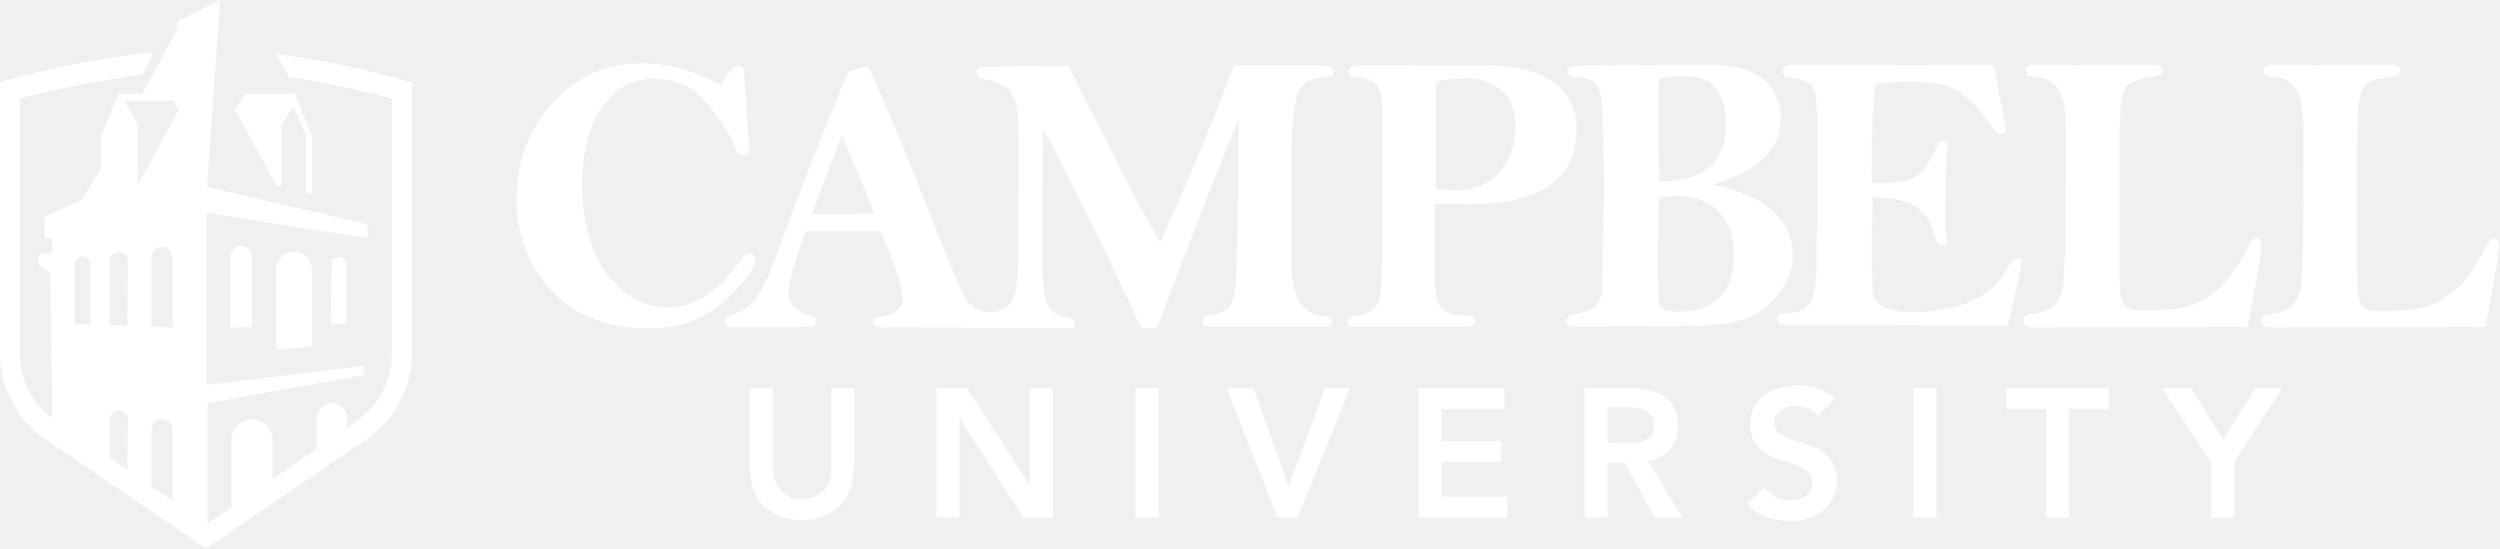
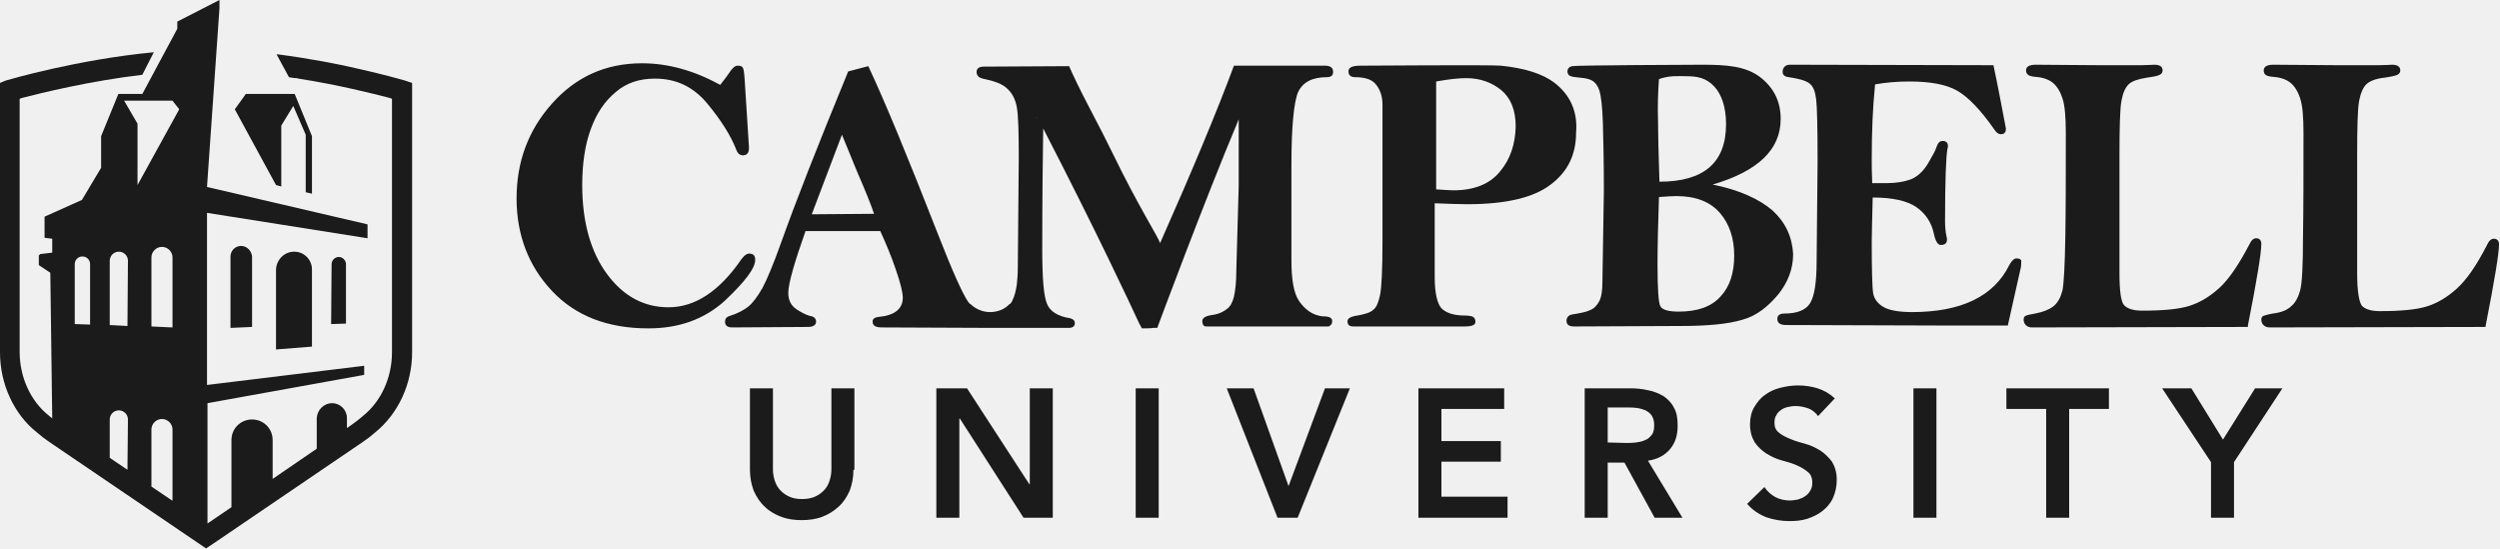
- <svg xmlns="http://www.w3.org/2000/svg" version="1.1" id="Layer_1" x="0px" y="0px" viewBox="0 0 521.5 114.4" style="enable-background:new 0 0 521.5 114.4;" xml:space="preserve">
-   <style type="text/css">
- 	.st0{fill:#FFFFFF;}
- </style>
-   <g>
-     <path class="st0" d="M518.7,68.2c-6.9,0-44.8,0.1-45.1,0.1c-1,0-1.7-0.7-1.7-1.6c0-0.4,0.1-0.6,0.4-0.8c0.3-0.1,0.9-0.3,2-0.5   c1.7-0.2,3-0.7,3.8-1.5c0.9-0.7,1.5-1.9,1.9-3.3c0.4-1.5,0.6-5.2,0.6-11.3c0.1-6,0.1-13.2,0.1-21.6c0-3.3-0.2-5.7-0.7-7.2   s-1.2-2.6-2.1-3.3s-2.2-1.1-3.8-1.2c-1.2-0.1-1.7-0.5-1.7-1.3s0.7-1.2,2-1.2l13.3,0.1h8.8c1.3,0,2.3-0.1,2.7-0.1   c1.1,0,1.7,0.4,1.7,1.2c0,0.4-0.2,0.7-0.6,0.9s-1.3,0.4-2.7,0.6c-1.8,0.2-3.1,0.7-3.8,1.4s-1.2,1.9-1.5,3.5   c-0.3,1.7-0.4,5.4-0.4,11.3V57c0,3.8,0.4,6,1,6.8c0.7,0.7,1.9,1.1,3.7,1.1c4.4,0,7.7-0.3,9.9-1s4.2-1.9,6.2-3.7   c2-1.8,4.1-4.8,6.3-9.1c0.4-0.9,0.9-1.3,1.4-1.3c0.7,0,1.1,0.4,1.1,1.2c0,1.8-0.9,7.4-2.8,17" />
-     <path class="st0" d="M324.3,17.2c-2.4-1.8-6.1-3-11.1-3.5c-1.9-0.2-29.2,0-29.2,0c-1.7,0-2.6,0.3-2.6,1.2c0,0.8,0.5,1.2,1.4,1.2   c2.1,0,3.6,0.5,4.4,1.6c0.8,1,1.3,2.4,1.3,4.1v12.7v15.9c0,6-0.2,9.7-0.5,11.1s-0.7,2.6-1.4,3.1c-0.6,0.6-1.7,0.9-3.2,1.2   c-1.5,0.2-2.2,0.6-2.2,1.2c0,0.8,0.4,1.1,1.3,1.1h23.1c1.6,0,2.3-0.3,2.3-1c0-0.5-0.2-0.8-0.5-1s-1.1-0.3-2.4-0.3   c-1.9-0.1-3.3-0.6-4.2-1.5c-0.9-1-1.4-3.3-1.4-6.5V42.4c2.6,0.1,4.9,0.2,6.8,0.2c8.1,0,13.9-1.4,17.4-4.1c3.6-2.7,5.3-6.3,5.3-10.8   C329.3,23.2,327.6,19.7,324.3,17.2 M313,35.8c-2.1,2.6-5.4,3.9-9.7,3.9c-0.8,0-2-0.1-3.6-0.2V17c2.7-0.5,4.8-0.7,6.3-0.7   c2.9,0,5.3,0.9,7.3,2.5c2,1.7,3,4.2,3,7.6C316.2,30.1,315.2,33.2,313,35.8" />
-     <path class="st0" d="M369.9,43.9c-2.8-2.4-7-4.3-12.5-5.4c9.5-2.8,14.2-7.3,14.2-13.7c0-3.7-1.5-6.6-4.4-8.8   c-3-2.2-6.9-2.5-11.9-2.5c-1.7,0-26.5,0.1-27.2,0.3c-0.6,0.1-1,0.5-1,1.1c0,0.4,0.2,0.8,0.5,0.9c0.3,0.2,1,0.3,2.1,0.4   c1.2,0.1,2.1,0.3,2.7,0.7s1.1,1.1,1.4,2.1s0.6,3.3,0.7,6.8s0.2,8.2,0.2,14.1l-0.3,18.8c0,1.9-0.2,3.3-0.7,4.2s-1.1,1.5-1.9,1.8   c-0.8,0.4-2,0.6-3.7,0.9c-0.8,0.1-1.2,0.7-1.2,1.3c0,0.8,0.5,1.2,1.6,1.2c0.5,0,20.9-0.1,22.2-0.1c5.6,0,9.9-0.4,12.9-1.3   c3-0.8,5.4-2.8,7.5-5.3c2-2.5,3.1-5.3,3.1-8.4C374,49.4,372.6,46.4,369.9,43.9 M346.2,16.5c2.2-0.8,4.1-0.6,5.7-0.6   c2.2,0,4.1,0.3,5.8,2.1c1.6,1.7,2.5,4.4,2.5,7.9c0,8-4.6,12-13.9,12c-0.2-6-0.3-10.3-0.3-12.8C345.9,22.1,346,19.2,346.2,16.5    M359,61.9c-1.9,2.1-4.8,3.1-8.7,3.1c-2.2,0-3.4-0.4-3.8-1.1s-0.6-3.6-0.6-8.6c0-3.8,0.1-8.5,0.3-14.2c1.5-0.1,2.8-0.2,3.6-0.2   c4.1,0,7.1,1.2,9.1,3.5s3,5.3,3,8.9S361,59.8,359,61.9" />
-     <path class="st0" d="M420.8,53.9c-0.5,0-1,0.5-1.5,1.4c-3.2,6.5-10,9.8-20.3,9.8c-2.8,0-4.9-0.4-6-1.1c-1.2-0.7-1.9-1.7-2.1-2.8   c-0.2-1.2-0.3-4.8-0.3-11c0-1.4,0.1-4.4,0.2-9c4.2,0,7.2,0.7,9.1,2s3.2,3.2,3.7,5.7c0.3,1.4,0.8,2.2,1.4,2.2c0.9,0,1.3-0.4,1.3-1.1   c0-0.2,0-0.4-0.1-0.7c-0.2-0.9-0.3-2-0.3-3.2c0-8.4,0.2-13.4,0.5-15.1c0.1-0.2,0.1-0.5,0.1-0.6c0-0.6-0.4-1-1.1-1   c-0.6,0-1,0.4-1.3,1.3c-0.1,0.5-0.7,1.6-1.7,3.3s-2.2,2.8-3.6,3.4c-1.4,0.5-3.1,0.8-5,0.8h-3.1c-0.1-2.3-0.1-3.9-0.1-4.9   c0-5.7,0.2-10.9,0.7-15.7c2.3-0.4,4.6-0.6,7.1-0.6c4.4,0,7.7,0.6,10,1.9s4.9,4,7.7,8c0.5,0.8,1,1.1,1.4,1.1c0.8,0,1.1-0.4,1.1-1.2   c-0.8-4.2-1.7-9-2.6-13.2l-42.5-0.1c-1,0-1.5,0.7-1.5,1.5c0,0.6,0.4,1,1.3,1.1c2.1,0.3,3.5,0.7,4.3,1.3s1.2,1.7,1.4,3.3   s0.3,6,0.3,13.1l-0.2,20.8c0,4.4-0.5,7.3-1.4,8.7s-2.7,2.1-5.3,2.1c-1,0-1.5,0.4-1.5,1.1c0,0.9,0.6,1.3,1.9,1.3   c0.3,0,27.4,0.1,31.5,0.1H419l2.6-11.6c0.2-0.7,0.2-1.2,0.2-1.7C421.9,54.2,421.5,53.9,420.8,53.9" />
-     <path class="st0" d="M471.9,50.9c0-0.8-0.4-1.2-1.1-1.2c-0.5,0-1,0.4-1.4,1.3c-2.2,4.2-4.3,7.3-6.3,9.1s-4,3-6.2,3.7s-5.5,1-9.9,1   c-1.8,0-3-0.4-3.7-1.1s-1-3-1-6.8V32.4c0-5.8,0.1-9.6,0.4-11.3s0.8-2.8,1.5-3.5s2-1.1,3.8-1.4c1.5-0.2,2.4-0.4,2.7-0.6   c0.4-0.2,0.6-0.5,0.6-0.9c0-0.8-0.6-1.2-1.7-1.2c-0.5,0-1.4,0.1-2.7,0.1c-3.8,0-6.7,0-8.8,0l-13.3-0.1c-1.3,0-2,0.4-2,1.2   s0.6,1.2,1.7,1.3c1.6,0.1,2.9,0.5,3.8,1.2s1.6,1.8,2.1,3.3s0.7,3.9,0.7,7.2c0,8.3,0,15.5-0.1,21.6c-0.1,6-0.3,9.8-0.6,11.3   c-0.4,1.5-1,2.6-1.9,3.3c-0.9,0.7-2.2,1.2-3.8,1.5c-1,0.2-1.7,0.3-2,0.5c-0.3,0.1-0.4,0.4-0.4,0.8c0,0.8,0.6,1.6,1.7,1.6   c0.3,0,38.2-0.1,45.1-0.1v-0.3C471,58.3,471.9,52.7,471.9,50.9" />
-     <path class="st0" d="M157.6,54.2c0-0.9-0.4-1.3-1.3-1.3c-0.5,0-1,0.4-1.6,1.2c-4.6,6.7-9.7,10-15.2,10c-5.1,0-9.4-2.3-12.8-6.9   s-5.2-10.8-5.2-18.6c0-4.5,0.6-8.5,1.8-11.7c1.2-3.3,2.9-5.8,5.2-7.7c2.2-1.9,4.9-2.8,8.2-2.8c4.4,0,8,1.7,10.9,5.2s4.9,6.7,6,9.5   c0.3,0.9,0.8,1.3,1.4,1.3c0.9,0,1.3-0.5,1.3-1.6l-0.1-1.6l-0.8-12.6c-0.1-1.4-0.2-2.2-0.4-2.5s-0.5-0.4-1.1-0.4   c-0.5,0-1.1,0.5-1.8,1.6c-0.6,0.9-1.2,1.6-1.8,2.4c-5.5-3-10.9-4.5-16.3-4.5c-7.6,0-13.8,2.8-18.8,8.4s-7.4,12.2-7.4,19.8   s2.5,14.1,7.4,19.3s11.6,7.8,20.1,7.8c6.4,0,11.7-1.9,16-5.8C155.4,58.8,157.6,56,157.6,54.2" />
-     <path class="st0" d="M210.9,63.3c0.2-0.2,0.4-0.5,0.5-0.7v-0.1C211.3,62.7,211.1,63,210.9,63.3z" />
-     <path class="st0" d="M216.3,24.5v-0.1V24.5z" />
-     <path class="st0" d="M276.3,66c-2.4-0.1-4.1-1.6-5.2-3.2s-1.6-4.4-1.6-8.5V34.5c0-8.1,0.5-13.2,1.4-15.3c1-2.1,3-3.1,6-3.1   c0.9,0,1.3-0.4,1.3-1.1c0-0.9-0.6-1.3-1.7-1.3c-0.2,0-0.6,0-1.1,0c-5.5,0-11.4,0-17.9,0c-3.4,9.2-8.7,21.9-15.4,37   c-0.2-0.6-1.3-2.5-3.1-5.7c-2.3-4.1-4.4-8.1-6.2-11.8s-3.7-7.4-5.6-11s-3.4-6.8-4.1-8.4l-17.8,0.1c-1,0-1.5,0.4-1.5,1.1   s0.4,1.2,1.3,1.4c2.4,0.5,4.1,1.1,5.1,2.1c1,0.9,1.7,2.2,2,3.9s0.4,5.2,0.4,10.4l-0.2,23.1c0,1.3-0.1,2.4-0.2,3.4   c-0.2,1.4-0.5,2.5-0.9,3.3v0.1c-0.1,0.2-0.3,0.5-0.5,0.7h-0.1c-1,1.1-2.5,1.7-4.1,1.7s-3.1-0.7-4.1-1.7h-0.1   c-0.1-0.2-0.3-0.3-0.4-0.5c-1.1-1.6-3.2-6.2-6.2-13.9c-6.5-16.6-11-27.5-14.6-35.2l-4.2,1.1c-6.6,16.1-10.7,26.5-14.1,36   c-1.5,4.2-2.8,7.3-3.8,9.2c-1.1,1.9-2.1,3.2-3,3.9s-2.2,1.4-3.8,1.9c-0.7,0.2-1,0.6-1,1.2c0,0.8,0.5,1.2,1.5,1.2   c0.3,0,15.4-0.1,15.8-0.1c1.1,0,1.7-0.4,1.7-1.1s-0.5-1.1-1.3-1.2c-1-0.3-1.9-0.8-2.8-1.4c-1.2-0.8-1.7-2-1.7-3.4   c0-2,1.4-6.7,3.6-12.9h11.5h4.1c1.1,2.4,2.2,5,3.2,7.9s1.5,4.9,1.5,6c0,2.3-1.7,3.7-5,4c-0.9,0.1-1.3,0.4-1.3,1   c0,0.8,0.6,1.2,1.9,1.2c0.7,0,22.6,0.1,23.2,0.1h0.4H223c0.8,0,1.3-0.3,1.3-1c0-0.5-0.3-0.8-0.9-1c-2.7-0.4-4.3-1.5-4.9-3   c-0.7-1.6-1-5.4-1-11.4c0-10.3,0.1-18.7,0.2-25.2c11.4,22.1,18.1,36.5,20,40.6c0.2,0.4,0.6,1.1,0.6,1.1s2.3,0,2.3-0.1h0.9   c0,0,9.8-26.4,17-43.5v13.8L258,56.4c0,2.4-0.2,4.2-0.5,5.5c-0.3,1.2-0.8,2.1-1.4,2.5c-0.6,0.5-1.6,1.1-3.1,1.3   c-1.4,0.2-2.1,0.6-2.1,1.3c0,0.4,0.1,1.1,0.8,1.1h25.6c0.5-0.3,0.7-0.6,0.7-1C278.1,66.4,277.5,66,276.3,66 M169.4,44.7l6.3-16.6   c0.8,2,1.9,4.6,3.2,7.8c1.6,3.7,2.8,6.6,3.5,8.7L169.4,44.7z M216.3,24.5v-0.1C216.4,24.4,216.4,24.5,216.3,24.5z" />
-     <path class="st0" d="M178.1,98c0,1.6-0.3,3.1-0.8,4.4c-0.6,1.3-1.3,2.4-2.3,3.3s-2.1,1.6-3.4,2.1s-2.8,0.7-4.3,0.7s-3-0.2-4.3-0.7   s-2.5-1.2-3.4-2.1c-1-0.9-1.7-2-2.3-3.3c-0.5-1.3-0.8-2.8-0.8-4.4V81h4.8v16.9c0,0.7,0.1,1.4,0.3,2.1s0.5,1.4,1,2s1.1,1.1,1.9,1.5   s1.7,0.6,2.9,0.6c1.1,0,2.1-0.2,2.9-0.6s1.4-0.9,1.9-1.5s0.8-1.3,1-2s0.3-1.4,0.3-2.1V81h4.8v17H178.1z" />
-     <path class="st0" d="M195.4,81h6.4l13,20h0.1V81h4.8v27h-6.1l-13.3-20.7h-0.1V108h-4.8L195.4,81z" />
-     <path class="st0" d="M237,81h4.8v27H237V81z" />
-     <path class="st0" d="M256,81h5.6l7.3,20.4l7.6-20.4h5.2l-10.9,27h-4.2L256,81z" />
-     <path class="st0" d="M296,81h17.9v4.3h-13.1V92h12.4v4.3h-12.4v7.3h13.8v4.4H296L296,81z" />
-     <path class="st0" d="M330.7,81h9.4c1.3,0,2.5,0.1,3.8,0.4c1.2,0.2,2.3,0.7,3.2,1.2c0.9,0.6,1.7,1.4,2.2,2.4c0.6,1,0.8,2.2,0.8,3.8   c0,2-0.5,3.6-1.6,4.9s-2.6,2.1-4.6,2.4l7.2,11.9h-5.8L339,96.5h-3.5V108h-4.8L330.7,81z M339.3,92.4c0.7,0,1.4,0,2.1-0.1   s1.3-0.2,1.9-0.5c0.6-0.2,1-0.6,1.4-1.1s0.5-1.2,0.5-2.1c0-0.8-0.2-1.4-0.5-1.9s-0.8-0.8-1.3-1.1c-0.5-0.2-1.1-0.4-1.8-0.5   s-1.3-0.1-1.9-0.1h-4.2v7.3L339.3,92.4L339.3,92.4z" />
-     <path class="st0" d="M379.4,86.8c-0.5-0.7-1.2-1.3-2-1.6c-0.9-0.3-1.7-0.5-2.7-0.5c-0.6,0-1.1,0.1-1.6,0.2s-1,0.3-1.4,0.6   s-0.8,0.6-1,1.1c-0.3,0.4-0.4,1-0.4,1.6c0,0.9,0.3,1.6,1,2.1c0.6,0.5,1.4,0.9,2.4,1.3c0.9,0.4,2,0.7,3.1,1s2.1,0.8,3.1,1.4   c0.9,0.6,1.7,1.4,2.4,2.3c0.6,1,1,2.2,1,3.8c0,1.4-0.3,2.7-0.8,3.8s-1.3,2-2.2,2.7s-1.9,1.2-3.1,1.6s-2.5,0.5-3.8,0.5   c-1.7,0-3.3-0.3-4.8-0.8c-1.5-0.6-2.9-1.5-4-2.8l3.6-3.5c0.6,0.9,1.4,1.6,2.3,2.1c1,0.5,2,0.7,3,0.7c0.6,0,1.1-0.1,1.7-0.2   c0.6-0.2,1.1-0.4,1.5-0.7c0.5-0.3,0.8-0.7,1.1-1.2s0.4-1,0.4-1.6c0-1-0.3-1.8-1-2.3c-0.6-0.5-1.4-1-2.4-1.4c-0.9-0.4-2-0.7-3.1-1   s-2.1-0.8-3.1-1.4c-0.9-0.6-1.7-1.3-2.4-2.3c-0.6-1-1-2.2-1-3.8c0-1.4,0.3-2.6,0.9-3.6s1.3-1.9,2.2-2.5c0.9-0.7,2-1.2,3.2-1.5   s2.4-0.5,3.7-0.5c1.4,0,2.8,0.2,4.1,0.6s2.5,1.1,3.6,2.1L379.4,86.8z" />
-     <path class="st0" d="M399.3,81h4.8v27h-4.8V81z" />
-     <path class="st0" d="M427,85.3h-8.3V81h21.4v4.3h-8.3V108H427L427,85.3z" />
-     <path class="st0" d="M461.4,96.4L451.2,81h6.1l6.6,10.7l6.7-10.7h5.7l-10.1,15.4V108h-4.8L461.4,96.4z" />
-     <path class="st0" d="M51.3,19.6h10.2l3.6,8.8v12l-1.3-0.3v-12l-2.6-6l-2.5,4.1v12.7l-1.1-0.3L49,22.8L51.3,19.6z" />
-     <path class="st0" d="M69.2,55.1c0-0.8,0.7-1.5,1.5-1.5s1.5,0.7,1.5,1.5v12.4l-3.1,0.1L69.2,55.1z" />
-     <path class="st0" d="M50.3,51.3c1.2,0,2.2,1,2.3,2.2v14.7l-4.5,0.2V53.5C48.1,52.3,49.1,51.3,50.3,51.3" />
-     <path class="st0" d="M61.4,52.5c2.1,0,3.7,1.7,3.7,3.7v16.1l-7.5,0.6V56.2C57.7,54.2,59.3,52.5,61.4,52.5" />
-     <path class="st0" d="M84.5,16.8c-0.4-0.1-4.1-1.2-9.5-2.4c-4.1-1-10.4-2.2-17.3-3.1l2.6,4.8c0.5,0.1,1,0.2,1.6,0.2l0.4,0.1   c8.3,1.3,15.4,3.1,18.9,4l0.6,0.2v52.9c0,5.3-2.3,10.3-6.1,13.3l-0.1,0.1c-0.7,0.6-1.5,1.2-2.2,1.7l-1,0.7v-2.1   c0-1.7-1.4-3.1-3.1-3.1s-3.1,1.4-3.2,3.1v6.4l-9.2,6.3v-8.1c0-2.4-1.9-4.3-4.3-4.3s-4.3,1.9-4.3,4.3v14l-5,3.4c0-7,0-16.1,0-25.1   L76,78.2v-1.9l-32.8,4c0-18.4,0-35.9,0-35.9l33.5,5.3v-2.9L43.2,39l2.6-37.3V1.6V0L37,4.5V6l-7.3,13.6h-5l-3.6,8.8V35l-4,6.7   l-7.8,3.5v4.4l1.6,0.2v2.9L8.4,53l-0.3,0.3v2l2.4,1.6l0.4,30.4c-0.2-0.2-0.4-0.4-0.6-0.5l-0.1-0.1c-3.8-3-6.1-8-6.1-13.3V20.6   l0.6-0.2c3.9-1,14-3.5,25-4.8l2.4-4.7c-15.9,1.5-30.2,5.7-30.9,5.9L0,17.3v56.2c0,6.6,2.9,12.9,7.7,16.7c0.8,0.7,1.7,1.4,2.6,2   L43,114.4l1.8-1.2l30.9-21c0.9-0.6,1.8-1.3,2.6-2c4.8-3.9,7.7-10.1,7.7-16.7V17.3L84.5,16.8z M18.7,67.7l-3.1-0.1V55.1   c0-0.9,0.7-1.6,1.6-1.6s1.6,0.7,1.6,1.6v12.6H18.7z M26.6,98l-3.7-2.5v-8c0-1,0.8-1.9,1.9-1.9c1,0,1.9,0.8,1.9,1.9L26.6,98L26.6,98   z M26.6,68l-3.7-0.2V54.4c0-1,0.8-1.9,1.9-1.9c1,0,1.9,0.8,1.9,1.9L26.6,68L26.6,68z M35.9,104.4l-4.3-2.9V89.6   c0-1.2,1-2.2,2.2-2.2s2.2,1,2.2,2.2v14.8H35.9z M35.9,68.3l-4.3-0.2V53.7c0-1.2,1-2.2,2.2-2.2s2.2,1,2.2,2.2v14.6H35.9z M28.7,38.6   V25.8L25.9,21H36l1.4,1.8L28.7,38.6z" />
-   </g>
+ <svg xmlns="http://www.w3.org/2000/svg" version="1.1" id="Layer_1" x="0" y="0" viewBox="0 0 521.5 114.4" xml:space="preserve">
+   <path fill="#1b1b1c" d="M518.7 68.2c-6.9 0-44.8.1-45.1.1-1 0-1.7-.7-1.7-1.6 0-.4.1-.6.4-.8.3-.1.9-.3 2-.5 1.7-.2 3-.7 3.8-1.5.9-.7 1.5-1.9 1.9-3.3.4-1.5.6-5.2.6-11.3.1-6 .1-13.2.1-21.6 0-3.3-.2-5.7-.7-7.2s-1.2-2.6-2.1-3.3-2.2-1.1-3.8-1.2c-1.2-.1-1.7-.5-1.7-1.3s.7-1.2 2-1.2l13.3.1h8.8c1.3 0 2.3-.1 2.7-.1 1.1 0 1.7.4 1.7 1.2 0 .4-.2.7-.6.9s-1.3.4-2.7.6c-1.8.2-3.1.7-3.8 1.4s-1.2 1.9-1.5 3.5c-.3 1.7-.4 5.4-.4 11.3V57c0 3.8.4 6 1 6.8.7.7 1.9 1.1 3.7 1.1 4.4 0 7.7-.3 9.9-1s4.2-1.9 6.2-3.7c2-1.8 4.1-4.8 6.3-9.1.4-.9.9-1.3 1.4-1.3.7 0 1.1.4 1.1 1.2 0 1.8-.9 7.4-2.8 17M324.3 17.2c-2.4-1.8-6.1-3-11.1-3.5-1.9-.2-29.2 0-29.2 0-1.7 0-2.6.3-2.6 1.2 0 .8.5 1.2 1.4 1.2 2.1 0 3.6.5 4.4 1.6.8 1 1.3 2.4 1.3 4.1v28.6c0 6-.2 9.7-.5 11.1s-.7 2.6-1.4 3.1c-.6.6-1.7.9-3.2 1.2-1.5.2-2.2.6-2.2 1.2 0 .8.4 1.1 1.3 1.1h23.1c1.6 0 2.3-.3 2.3-1 0-.5-.2-.8-.5-1s-1.1-.3-2.4-.3c-1.9-.1-3.3-.6-4.2-1.5-.9-1-1.4-3.3-1.4-6.5V42.4c2.6.1 4.9.2 6.8.2 8.1 0 13.9-1.4 17.4-4.1 3.6-2.7 5.3-6.3 5.3-10.8.4-4.5-1.3-8-4.6-10.5M313 35.8c-2.1 2.6-5.4 3.9-9.7 3.9-.8 0-2-.1-3.6-.2V17c2.7-.5 4.8-.7 6.3-.7 2.9 0 5.3.9 7.3 2.5 2 1.7 3 4.2 3 7.6-.1 3.7-1.1 6.8-3.3 9.4" />
+   <path fill="#1b1b1c" d="M369.9 43.9c-2.8-2.4-7-4.3-12.5-5.4 9.5-2.8 14.2-7.3 14.2-13.7 0-3.7-1.5-6.6-4.4-8.8-3-2.2-6.9-2.5-11.9-2.5-1.7 0-26.5.1-27.2.3-.6.1-1 .5-1 1.1 0 .4.2.8.5.9.3.2 1 .3 2.1.4 1.2.1 2.1.3 2.7.7s1.1 1.1 1.4 2.1.6 3.3.7 6.8.2 8.2.2 14.1l-.3 18.8c0 1.9-.2 3.3-.7 4.2s-1.1 1.5-1.9 1.8c-.8.4-2 .6-3.7.9-.8.1-1.2.7-1.2 1.3 0 .8.5 1.2 1.6 1.2.5 0 20.9-.1 22.2-.1 5.6 0 9.9-.4 12.9-1.3 3-.8 5.4-2.8 7.5-5.3 2-2.5 3.1-5.3 3.1-8.4-.2-3.6-1.6-6.6-4.3-9.1m-23.7-27.4c2.2-.8 4.1-.6 5.7-.6 2.2 0 4.1.3 5.8 2.1 1.6 1.7 2.5 4.4 2.5 7.9 0 8-4.6 12-13.9 12-.2-6-.3-10.3-.3-12.8-.1-3 0-5.9.2-8.6M359 61.9c-1.9 2.1-4.8 3.1-8.7 3.1-2.2 0-3.4-.4-3.8-1.1s-.6-3.6-.6-8.6c0-3.8.1-8.5.3-14.2 1.5-.1 2.8-.2 3.6-.2 4.1 0 7.1 1.2 9.1 3.5s3 5.3 3 8.9-.9 6.5-2.9 8.6" />
+   <path fill="#1b1b1c" d="M420.8 53.9c-.5 0-1 .5-1.5 1.4-3.2 6.5-10 9.8-20.3 9.8-2.8 0-4.9-.4-6-1.1-1.2-.7-1.9-1.7-2.1-2.8-.2-1.2-.3-4.8-.3-11 0-1.4.1-4.4.2-9 4.2 0 7.2.7 9.1 2s3.2 3.2 3.7 5.7c.3 1.4.8 2.2 1.4 2.2.9 0 1.3-.4 1.3-1.1 0-.2 0-.4-.1-.7-.2-.9-.3-2-.3-3.2 0-8.4.2-13.4.5-15.1.1-.2.1-.5.1-.6 0-.6-.4-1-1.1-1-.6 0-1 .4-1.3 1.3-.1.5-.7 1.6-1.7 3.3s-2.2 2.8-3.6 3.4c-1.4.5-3.1.8-5 .8h-3.1c-.1-2.3-.1-3.9-.1-4.9 0-5.7.2-10.9.7-15.7 2.3-.4 4.6-.6 7.1-.6 4.4 0 7.7.6 10 1.9s4.9 4 7.7 8c.5.8 1 1.1 1.4 1.1.8 0 1.1-.4 1.1-1.2-.8-4.2-1.7-9-2.6-13.2l-42.5-.1c-1 0-1.5.7-1.5 1.5 0 .6.4 1 1.3 1.1 2.1.3 3.5.7 4.3 1.3s1.2 1.7 1.4 3.3.3 6 .3 13.1l-.2 20.8c0 4.4-.5 7.3-1.4 8.7s-2.7 2.1-5.3 2.1c-1 0-1.5.4-1.5 1.1 0 .9.6 1.3 1.9 1.3.3 0 27.4.1 31.5.1H419l2.6-11.6c.2-.7.2-1.2.2-1.7.1-.4-.3-.7-1-.7M471.9 50.9c0-.8-.4-1.2-1.1-1.2-.5 0-1 .4-1.4 1.3-2.2 4.2-4.3 7.3-6.3 9.1s-4 3-6.2 3.7-5.5 1-9.9 1c-1.8 0-3-.4-3.7-1.1s-1-3-1-6.8V32.4c0-5.8.1-9.6.4-11.3s.8-2.8 1.5-3.5 2-1.1 3.8-1.4c1.5-.2 2.4-.4 2.7-.6.4-.2.6-.5.6-.9 0-.8-.6-1.2-1.7-1.2-.5 0-1.4.1-2.7.1h-8.8l-13.3-.1c-1.3 0-2 .4-2 1.2s.6 1.2 1.7 1.3c1.6.1 2.9.5 3.8 1.2s1.6 1.8 2.1 3.3.7 3.9.7 7.2c0 8.3 0 15.5-.1 21.6-.1 6-.3 9.8-.6 11.3-.4 1.5-1 2.6-1.9 3.3-.9.7-2.2 1.2-3.8 1.5-1 .2-1.7.3-2 .5-.3.1-.4.4-.4.8 0 .8.6 1.6 1.7 1.6.3 0 38.2-.1 45.1-.1v-.3c1.9-9.6 2.8-15.2 2.8-17M157.6 54.2c0-.9-.4-1.3-1.3-1.3-.5 0-1 .4-1.6 1.2-4.6 6.7-9.7 10-15.2 10-5.1 0-9.4-2.3-12.8-6.9s-5.2-10.8-5.2-18.6c0-4.5.6-8.5 1.8-11.7 1.2-3.3 2.9-5.8 5.2-7.7 2.2-1.9 4.9-2.8 8.2-2.8 4.4 0 8 1.7 10.9 5.2s4.9 6.7 6 9.5c.3.9.8 1.3 1.4 1.3.9 0 1.3-.5 1.3-1.6l-.1-1.6-.8-12.6c-.1-1.4-.2-2.2-.4-2.5s-.5-.4-1.1-.4c-.5 0-1.1.5-1.8 1.6-.6.9-1.2 1.6-1.8 2.4-5.5-3-10.9-4.5-16.3-4.5-7.6 0-13.8 2.8-18.8 8.4s-7.4 12.2-7.4 19.8 2.5 14.1 7.4 19.3 11.6 7.8 20.1 7.8c6.4 0 11.7-1.9 16-5.8 4.1-3.9 6.3-6.7 6.3-8.5M210.9 63.3c.2-.2.4-.5.5-.7v-.1c-.1.2-.3.5-.5.8zM216.3 24.5v-.1.1z" />
+   <path fill="#1b1b1c" d="M276.3 66c-2.4-.1-4.1-1.6-5.2-3.2s-1.6-4.4-1.6-8.5V34.5c0-8.1.5-13.2 1.4-15.3 1-2.1 3-3.1 6-3.1.9 0 1.3-.4 1.3-1.1 0-.9-.6-1.3-1.7-1.3h-19c-3.4 9.2-8.7 21.9-15.4 37-.2-.6-1.3-2.5-3.1-5.7-2.3-4.1-4.4-8.1-6.2-11.8s-3.7-7.4-5.6-11-3.4-6.8-4.1-8.4l-17.8.1c-1 0-1.5.4-1.5 1.1s.4 1.2 1.3 1.4c2.4.5 4.1 1.1 5.1 2.1 1 .9 1.7 2.2 2 3.9s.4 5.2.4 10.4l-.2 23.1c0 1.3-.1 2.4-.2 3.4-.2 1.4-.5 2.5-.9 3.3v.1c-.1.2-.3.5-.5.7h-.1c-1 1.1-2.5 1.7-4.1 1.7s-3.1-.7-4.1-1.7h-.1c-.1-.2-.3-.3-.4-.5-1.1-1.6-3.2-6.2-6.2-13.9-6.5-16.6-11-27.5-14.6-35.2l-4.2 1.1c-6.6 16.1-10.7 26.5-14.1 36-1.5 4.2-2.8 7.3-3.8 9.2-1.1 1.9-2.1 3.2-3 3.9s-2.2 1.4-3.8 1.9c-.7.2-1 .6-1 1.2 0 .8.5 1.2 1.5 1.2.3 0 15.4-.1 15.8-.1 1.1 0 1.7-.4 1.7-1.1s-.5-1.1-1.3-1.2c-1-.3-1.9-.8-2.8-1.4-1.2-.8-1.7-2-1.7-3.4 0-2 1.4-6.7 3.6-12.9h15.6c1.1 2.4 2.2 5 3.2 7.9s1.5 4.9 1.5 6c0 2.3-1.7 3.7-5 4-.9.1-1.3.4-1.3 1 0 .8.6 1.2 1.9 1.2.7 0 22.6.1 23.2.1H223c.8 0 1.3-.3 1.3-1 0-.5-.3-.8-.9-1-2.7-.4-4.3-1.5-4.9-3-.7-1.6-1-5.4-1-11.4 0-10.3.1-18.7.2-25.2 11.4 22.1 18.1 36.5 20 40.6.2.4.6 1.1.6 1.1s2.3 0 2.3-.1h.9s9.8-26.4 17-43.5v13.8l-.5 17.7c0 2.4-.2 4.2-.5 5.5-.3 1.2-.8 2.1-1.4 2.5-.6.5-1.6 1.1-3.1 1.3-1.4.2-2.1.6-2.1 1.3 0 .4.1 1.1.8 1.1h25.6c.5-.3.7-.6.7-1 .1-.7-.5-1.1-1.7-1.1M169.4 44.7l6.3-16.6c.8 2 1.9 4.6 3.2 7.8 1.6 3.7 2.8 6.6 3.5 8.7l-13 .1zm46.9-20.2v-.1c.1 0 .1.1 0 .1zM178.1 98c0 1.6-.3 3.1-.8 4.4-.6 1.3-1.3 2.4-2.3 3.3s-2.1 1.6-3.4 2.1-2.8.7-4.3.7-3-.2-4.3-.7-2.5-1.2-3.4-2.1c-1-.9-1.7-2-2.3-3.3-.5-1.3-.8-2.8-.8-4.4V81h4.8v16.9c0 .7.1 1.4.3 2.1s.5 1.4 1 2 1.1 1.1 1.9 1.5 1.7.6 2.9.6c1.1 0 2.1-.2 2.9-.6s1.4-.9 1.9-1.5.8-1.3 1-2 .3-1.4.3-2.1V81h4.8v17h-.2zM195.4 81h6.4l13 20h.1V81h4.8v27h-6.1l-13.3-20.7h-.1V108h-4.8V81zM237 81h4.8v27H237V81zM256 81h5.6l7.3 20.4 7.6-20.4h5.2l-10.9 27h-4.2L256 81zM296 81h17.9v4.3h-13.1V92h12.4v4.3h-12.4v7.3h13.8v4.4H296V81zM330.7 81h9.4c1.3 0 2.5.1 3.8.4 1.2.2 2.3.7 3.2 1.2.9.6 1.7 1.4 2.2 2.4.6 1 .8 2.2.8 3.8 0 2-.5 3.6-1.6 4.9s-2.6 2.1-4.6 2.4l7.2 11.9h-5.8L339 96.5h-3.5V108h-4.8V81zm8.6 11.4c.7 0 1.4 0 2.1-.1s1.3-.2 1.9-.5c.6-.2 1-.6 1.4-1.1s.5-1.2.5-2.1c0-.8-.2-1.4-.5-1.9s-.8-.8-1.3-1.1c-.5-.2-1.1-.4-1.8-.5s-1.3-.1-1.9-.1h-4.2v7.3l3.8.1zM379.4 86.8c-.5-.7-1.2-1.3-2-1.6-.9-.3-1.7-.5-2.7-.5-.6 0-1.1.1-1.6.2s-1 .3-1.4.6-.8.6-1 1.1c-.3.4-.4 1-.4 1.6 0 .9.3 1.6 1 2.1.6.5 1.4.9 2.4 1.3.9.4 2 .7 3.1 1s2.1.8 3.1 1.4c.9.6 1.7 1.4 2.4 2.3.6 1 1 2.2 1 3.8 0 1.4-.3 2.7-.8 3.8s-1.3 2-2.2 2.7-1.9 1.2-3.1 1.6-2.5.5-3.8.5c-1.7 0-3.3-.3-4.8-.8-1.5-.6-2.9-1.5-4-2.8l3.6-3.5c.6.9 1.4 1.6 2.3 2.1 1 .5 2 .7 3 .7.6 0 1.1-.1 1.7-.2.6-.2 1.1-.4 1.5-.7.5-.3.8-.7 1.1-1.2s.4-1 .4-1.6c0-1-.3-1.8-1-2.3-.6-.5-1.4-1-2.4-1.4-.9-.4-2-.7-3.1-1s-2.1-.8-3.1-1.4c-.9-.6-1.7-1.3-2.4-2.3-.6-1-1-2.2-1-3.8 0-1.4.3-2.6.9-3.6s1.3-1.9 2.2-2.5c.9-.7 2-1.2 3.2-1.5s2.4-.5 3.7-.5c1.4 0 2.8.2 4.1.6s2.5 1.1 3.6 2.1l-3.5 3.7zM399.3 81h4.8v27h-4.8V81zM427 85.3h-8.3V81h21.4v4.3h-8.3V108H427V85.3zM461.4 96.4L451.2 81h6.1l6.6 10.7 6.7-10.7h5.7l-10.1 15.4V108h-4.8V96.4zM51.3 19.6h10.2l3.6 8.8v12l-1.3-.3v-12l-2.6-6-2.5 4.1v12.7l-1.1-.3L49 22.8l2.3-3.2zM69.2 55.1c0-.8.7-1.5 1.5-1.5s1.5.7 1.5 1.5v12.4l-3.1.1.1-12.5zM50.3 51.3c1.2 0 2.2 1 2.3 2.2v14.7l-4.5.2V53.5c0-1.2 1-2.2 2.2-2.2M61.4 52.5c2.1 0 3.7 1.7 3.7 3.7v16.1l-7.5.6V56.2c.1-2 1.7-3.7 3.8-3.7" />
+   <path fill="#1b1b1c" d="M84.5 16.8c-.4-.1-4.1-1.2-9.5-2.4-4.1-1-10.4-2.2-17.3-3.1l2.6 4.8c.5.1 1 .2 1.6.2l.4.1c8.3 1.3 15.4 3.1 18.9 4l.6.2v52.9c0 5.3-2.3 10.3-6.1 13.3l-.1.1c-.7.6-1.5 1.2-2.2 1.7l-1 .7v-2.1c0-1.7-1.4-3.1-3.1-3.1s-3.1 1.4-3.2 3.1v6.4l-9.2 6.3v-8.1c0-2.4-1.9-4.3-4.3-4.3s-4.3 1.9-4.3 4.3v14l-5 3.4V84.1L76 78.2v-1.9l-32.8 4V44.4l33.5 5.3v-2.9L43.2 39l2.6-37.3V0L37 4.5V6l-7.3 13.6h-5l-3.6 8.8V35l-4 6.7-7.8 3.5v4.4l1.6.2v2.9l-2.5.3-.3.3v2l2.4 1.6.4 30.4c-.2-.2-.4-.4-.6-.5l-.1-.1c-3.8-3-6.1-8-6.1-13.3V20.6l.6-.2c3.9-1 14-3.5 25-4.8l2.4-4.7c-15.9 1.5-30.2 5.7-30.9 5.9l-1.2.5v56.2c0 6.6 2.9 12.9 7.7 16.7.8.7 1.7 1.4 2.6 2L43 114.4l1.8-1.2 30.9-21c.9-.6 1.8-1.3 2.6-2 4.8-3.9 7.7-10.1 7.7-16.7V17.3l-1.5-.5zM18.7 67.7l-3.1-.1V55.1c0-.9.7-1.6 1.6-1.6s1.6.7 1.6 1.6v12.6h-.1zM26.6 98l-3.7-2.5v-8c0-1 .8-1.9 1.9-1.9 1 0 1.9.8 1.9 1.9L26.6 98zm0-30l-3.7-.2V54.4c0-1 .8-1.9 1.9-1.9 1 0 1.9.8 1.9 1.9L26.6 68zm9.3 36.4l-4.3-2.9V89.6c0-1.2 1-2.2 2.2-2.2s2.2 1 2.2 2.2v14.8h-.1zm0-36.1l-4.3-.2V53.7c0-1.2 1-2.2 2.2-2.2s2.2 1 2.2 2.2v14.6h-.1zm-7.2-29.7V25.8L25.9 21H36l1.4 1.8-8.7 15.8z" />
</svg>
